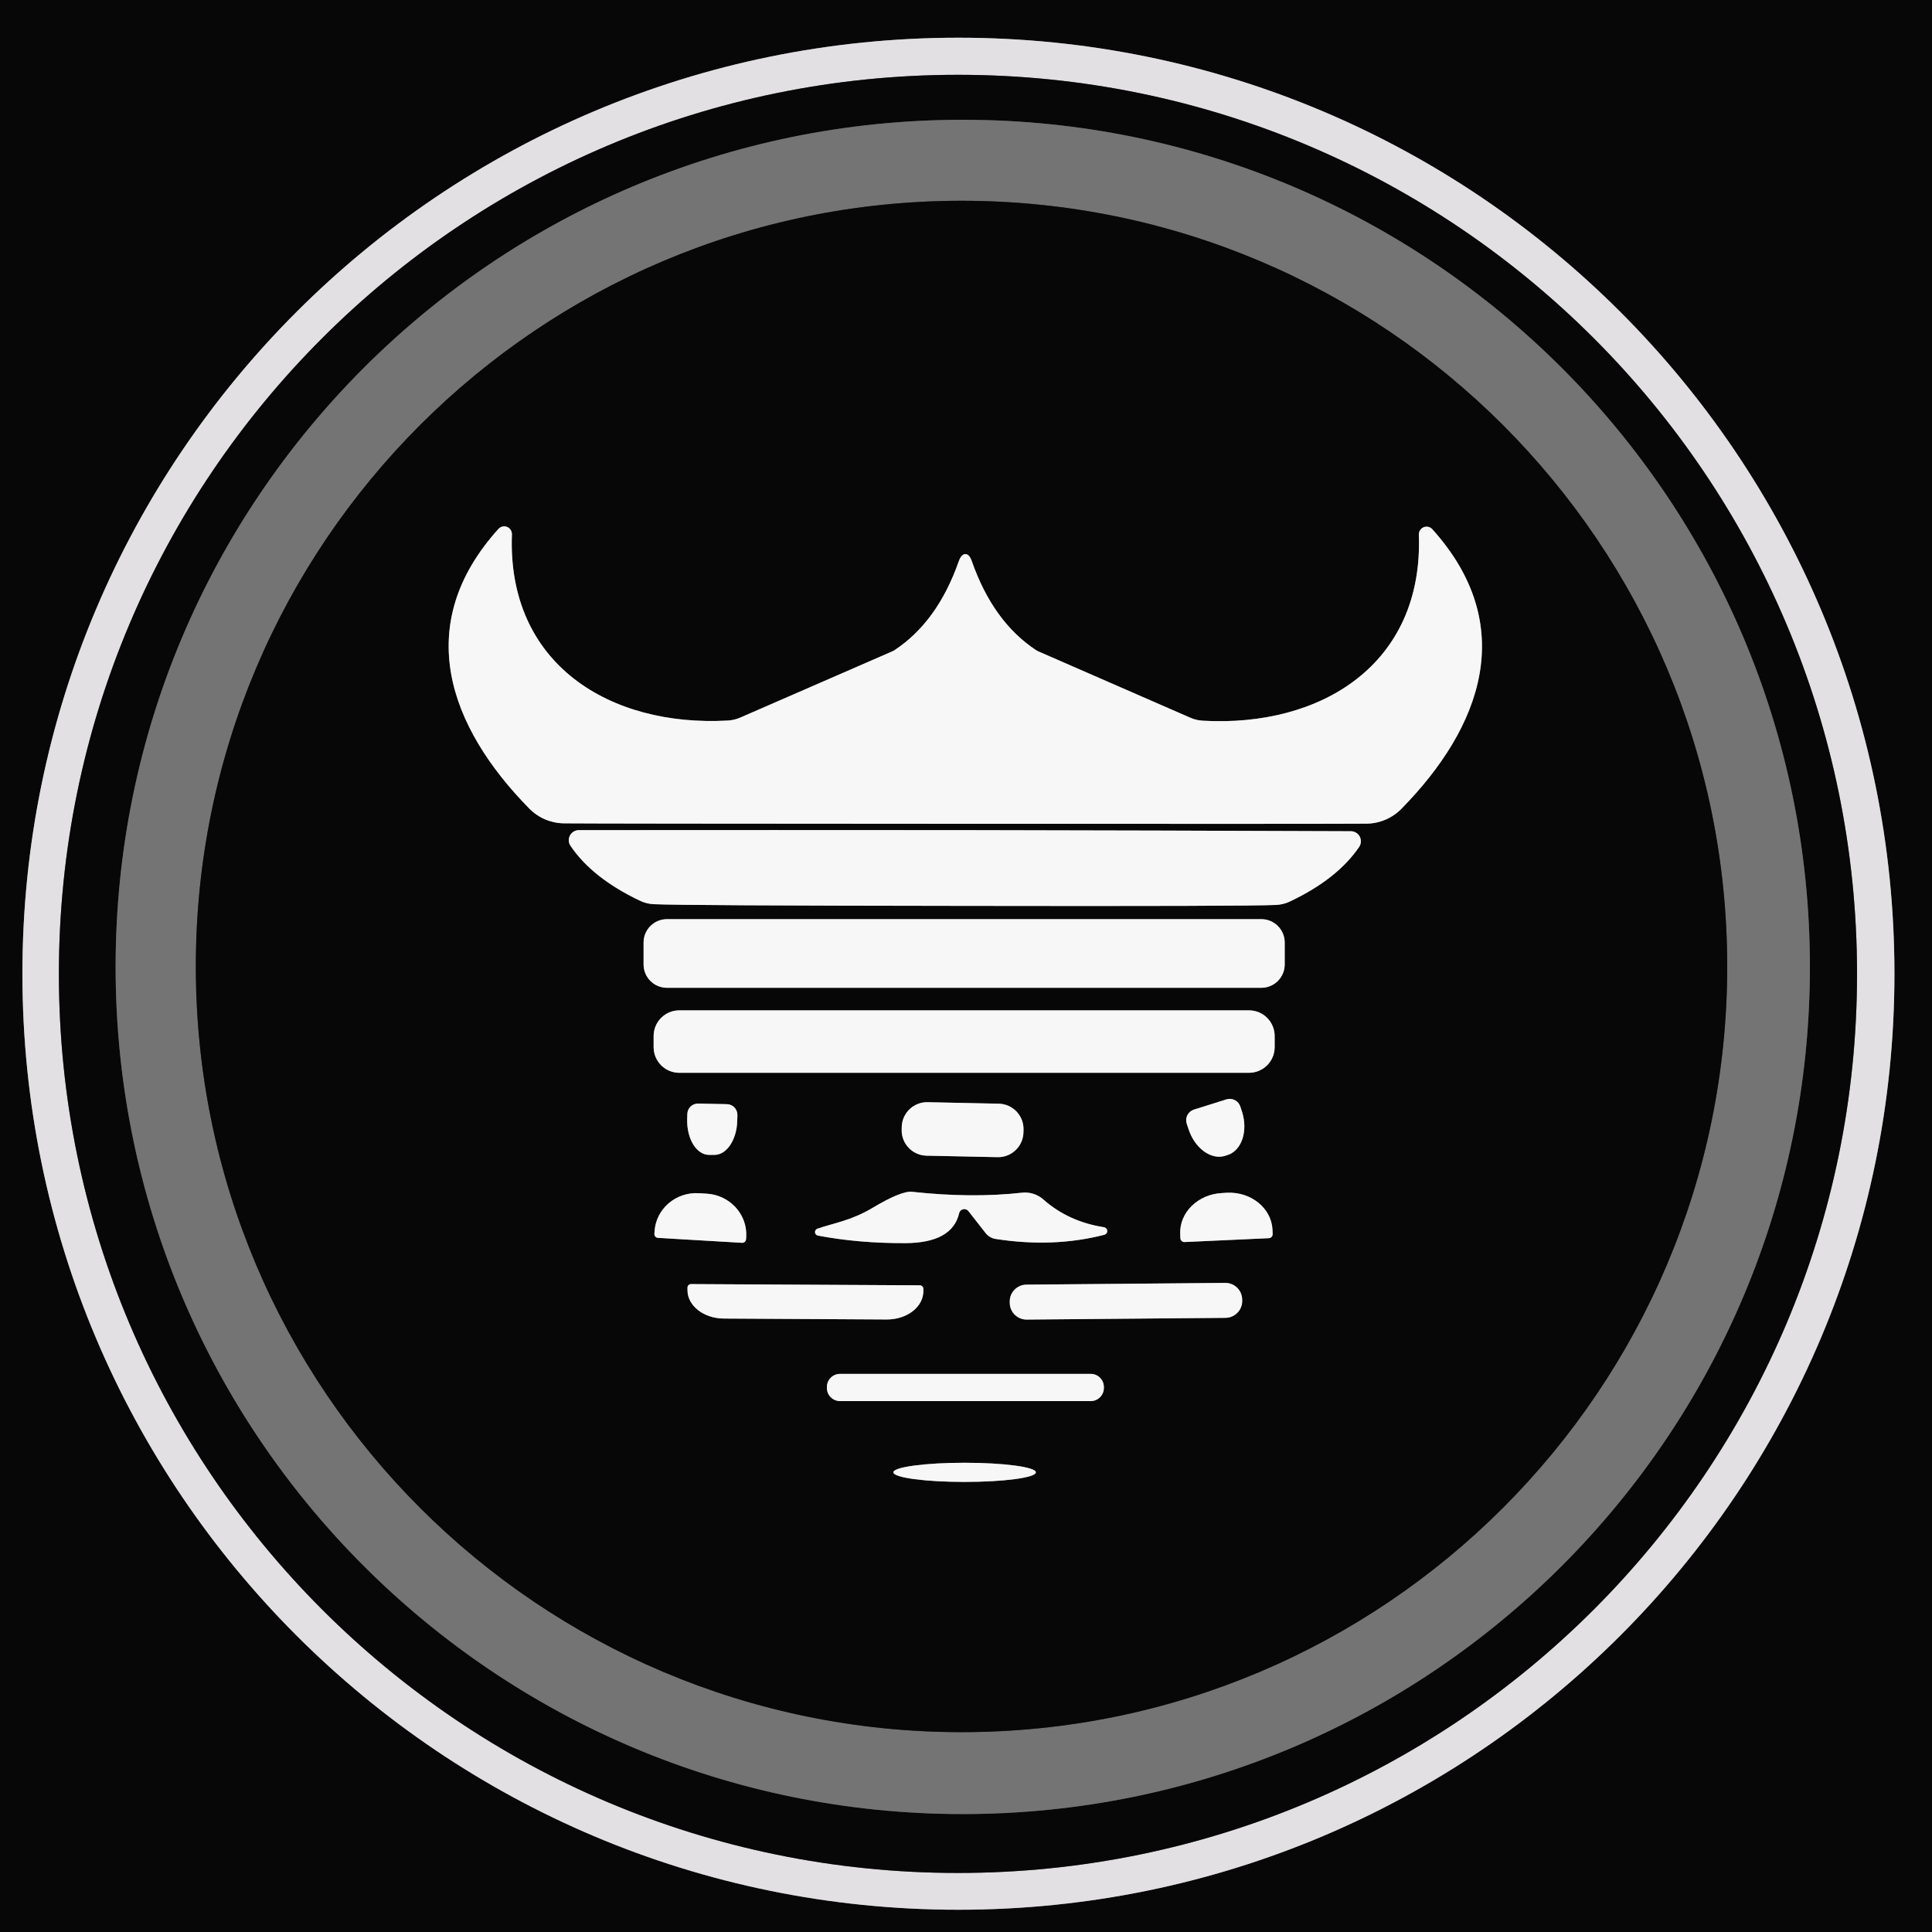
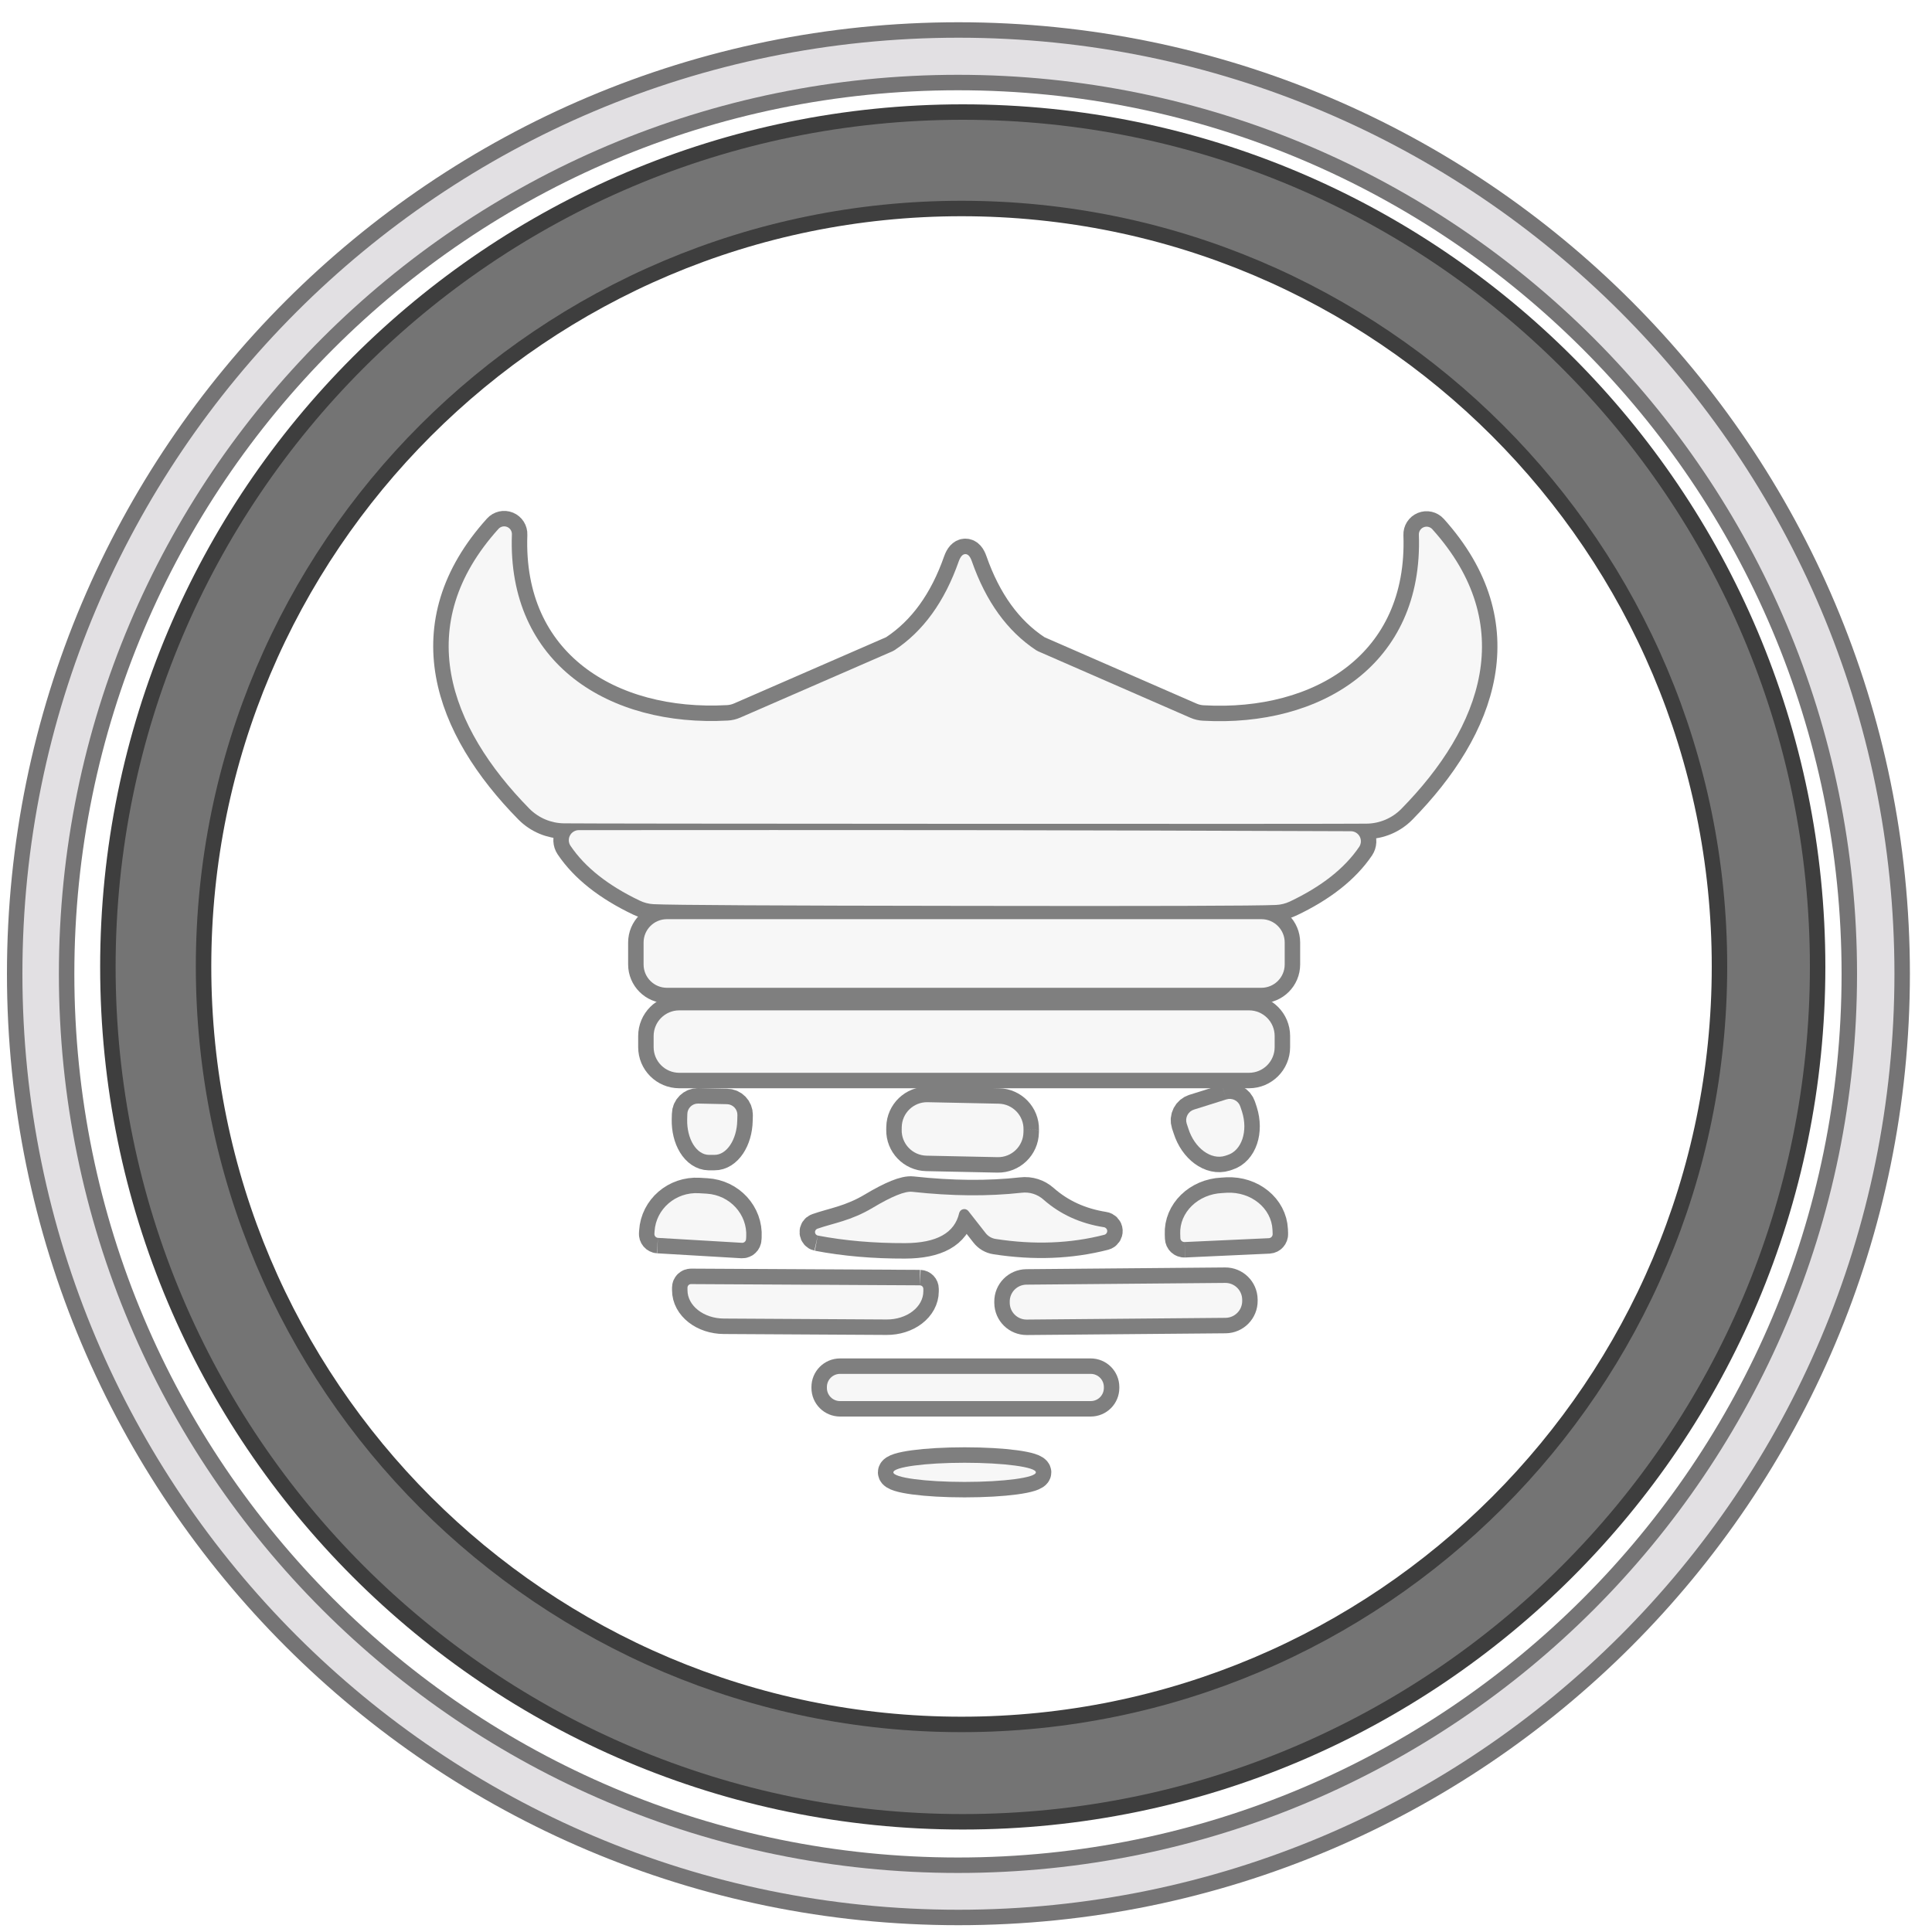
<svg xmlns="http://www.w3.org/2000/svg" version="1.1" viewBox="0.00 0.00 125.00 125.00">
  <g stroke-width="2.00" fill="none" stroke-linecap="butt">
    <path stroke="#757475" vector-effect="non-scaling-stroke" d="   M 122.57 63.00   A 60.56 60.56 0.0 0 0 62.01 2.44   A 60.56 60.56 0.0 0 0 1.45 63.00   A 60.56 60.56 0.0 0 0 62.01 123.56   A 60.56 60.56 0.0 0 0 122.57 63.00" />
    <path stroke="#757475" vector-effect="non-scaling-stroke" d="   M 120.15 63.01   A 58.17 58.17 0.0 0 0 61.98 4.84   A 58.17 58.17 0.0 0 0 3.81 63.01   A 58.17 58.17 0.0 0 0 61.98 121.18   A 58.17 58.17 0.0 0 0 120.15 63.01" />
    <path stroke="#3e3e3e" vector-effect="non-scaling-stroke" d="   M 117.10 62.56   A 54.81 54.81 0.0 0 0 62.29 7.75   A 54.81 54.81 0.0 0 0 7.48 62.56   A 54.81 54.81 0.0 0 0 62.29 117.37   A 54.81 54.81 0.0 0 0 117.10 62.56" />
    <path stroke="#3e3e3e" vector-effect="non-scaling-stroke" d="   M 111.75 62.53   A 49.54 49.54 0.0 0 0 62.21 12.99   A 49.54 49.54 0.0 0 0 12.67 62.53   A 49.54 49.54 0.0 0 0 62.21 112.07   A 49.54 49.54 0.0 0 0 111.75 62.53" />
    <path stroke="#7f7f7f" vector-effect="non-scaling-stroke" d="   M 62.46 35.85   Q 62.20 35.85 62.03 36.32   Q 60.66 40.23 57.87 42.07   A 0.88 0.65 8.3 0 1 57.74 42.14   L 47.89 46.43   A 2.34 2.26 -57.3 0 1 47.08 46.62   C 39.45 47.04 32.81 42.97 33.12 34.58   A 0.50 0.50 0.0 0 0 32.25 34.22   C 26.65 40.42 29.02 47.00 34.25 52.32   A 3.21 3.20 67.8 0 0 36.50 53.27   Q 38.32 53.29 62.45 53.30   Q 86.59 53.31 88.41 53.29   A 3.21 3.20 -67.8 0 0 90.66 52.34   C 95.89 47.02 98.26 40.45 92.67 34.24   A 0.50 0.50 0.0 0 0 91.80 34.60   C 92.10 42.99 85.46 47.06 77.83 46.63   A 2.34 2.26 57.3 0 1 77.02 46.44   L 67.17 42.14   A 0.88 0.65 -8.3 0 1 67.04 42.07   Q 64.25 40.23 62.88 36.32   Q 62.72 35.85 62.46 35.85" />
    <path stroke="#7f7f7f" vector-effect="non-scaling-stroke" d="   M 62.42 58.61   Q 80.69 58.64 82.56 58.55   A 2.38 2.29 29.9 0 0 83.45 58.33   Q 86.53 56.87 87.94 54.79   A 0.65 0.65 0.0 0 0 87.41 53.78   Q 74.67 53.73 62.42 53.71   Q 50.18 53.70 37.44 53.71   A 0.65 0.65 0.0 0 0 36.91 54.72   Q 38.31 56.80 41.39 58.27   A 2.38 2.29 -29.7 0 0 42.28 58.50   Q 44.15 58.59 62.42 58.61" />
    <path stroke="#7f7f7f" vector-effect="non-scaling-stroke" d="   M 83.12 60.98   A 1.51 1.51 0.0 0 0 81.61 59.47   L 43.15 59.47   A 1.51 1.51 0.0 0 0 41.64 60.98   L 41.64 62.40   A 1.51 1.51 0.0 0 0 43.15 63.91   L 81.61 63.91   A 1.51 1.51 0.0 0 0 83.12 62.40   L 83.12 60.98" />
    <path stroke="#7f7f7f" vector-effect="non-scaling-stroke" d="   M 82.47 67.03   A 1.66 1.66 0.0 0 0 80.81 65.37   L 43.95 65.37   A 1.66 1.66 0.0 0 0 42.29 67.03   L 42.29 67.75   A 1.66 1.66 0.0 0 0 43.95 69.41   L 80.81 69.41   A 1.66 1.66 0.0 0 0 82.47 67.75   L 82.47 67.03" />
    <path stroke="#7f7f7f" vector-effect="non-scaling-stroke" d="   M 47.03 71.44   L 45.17 71.40   A 0.69 0.69 0.0 0 0 44.47 72.08   L 44.46 72.44   A 2.25 1.44 -88.8 0 0 45.86 74.72   L 46.22 74.72   A 2.25 1.44 -88.8 0 0 47.70 72.50   L 47.71 72.14   A 0.69 0.69 0.0 0 0 47.03 71.44" />
    <path stroke="#7f7f7f" vector-effect="non-scaling-stroke" d="   M 66.221 73.082   A 1.64 1.64 0.0 0 0 64.616 71.409   L 60.017 71.312   A 1.64 1.64 0.0 0 0 58.343 72.918   L 58.339 73.097   A 1.64 1.64 0.0 0 0 59.944 74.772   L 64.543 74.868   A 1.64 1.64 0.0 0 0 66.217 73.263   L 66.221 73.082" />
    <path stroke="#7f7f7f" vector-effect="non-scaling-stroke" d="   M 79.35 71.13   L 77.25 71.79   A 0.72 0.72 0.0 0 0 76.78 72.70   L 76.89 73.03   A 2.39 1.74 72.4 0 0 79.27 74.78   L 79.42 74.73   A 2.39 1.74 72.4 0 0 80.36 71.93   L 80.25 71.60   A 0.72 0.72 0.0 0 0 79.35 71.13" />
    <path stroke="#7f7f7f" vector-effect="non-scaling-stroke" d="   M 42.57 80.09   L 48.01 80.41   A 0.25 0.25 0.0 0 0 48.27 80.17   L 48.28 80.02   A 2.72 2.64 3.4 0 0 45.72 77.23   L 45.22 77.20   A 2.72 2.64 3.4 0 0 42.35 79.67   L 42.34 79.82   A 0.25 0.25 0.0 0 0 42.57 80.09" />
    <path stroke="#7f7f7f" vector-effect="non-scaling-stroke" d="   M 52.91 79.94   Q 55.52 80.44 58.56 80.43   Q 61.62 80.42 62.06 78.48   A 0.34 0.34 0.0 0 1 62.65 78.35   L 63.77 79.78   A 1.02 1.01 75.1 0 0 64.42 80.16   Q 68.15 80.74 71.45 79.89   A 0.25 0.25 0.0 0 0 71.42 79.40   Q 69.13 79.04 67.52 77.62   A 1.80 1.79 62.3 0 0 66.10 77.17   Q 62.86 77.53 59.02 77.11   Q 58.33 77.03 56.47 78.14   C 55.05 78.99 53.90 79.14 52.88 79.50   A 0.23 0.23 0.0 0 0 52.91 79.94" />
    <path stroke="#7f7f7f" vector-effect="non-scaling-stroke" d="   M 76.64 80.36   L 82.10 80.11   A 0.26 0.26 0.0 0 0 82.34 79.84   L 82.33 79.57   A 2.83 2.53 -2.6 0 0 79.39 77.17   L 79.07 77.19   A 2.83 2.53 -2.6 0 0 76.36 79.84   L 76.37 80.11   A 0.26 0.26 0.0 0 0 76.64 80.36" />
    <path stroke="#7f7f7f" vector-effect="non-scaling-stroke" d="   M 59.52 83.16   L 44.72 83.08   A 0.23 0.23 0.0 0 0 44.48 83.31   L 44.48 83.47   A 2.36 1.83 0.3 0 0 46.83 85.31   L 57.37 85.37   A 2.36 1.83 0.3 0 0 59.74 83.55   L 59.74 83.39   A 0.23 0.23 0.0 0 0 59.52 83.16" />
    <path stroke="#7f7f7f" vector-effect="non-scaling-stroke" d="   M 80.369 84.084   A 1.09 1.09 0.0 0 0 79.27 83.004   L 66.41 83.116   A 1.09 1.09 0.0 0 0 65.33 84.216   L 65.331 84.296   A 1.09 1.09 0.0 0 0 66.43 85.376   L 79.29 85.264   A 1.09 1.09 0.0 0 0 80.37 84.164   L 80.369 84.084" />
    <path stroke="#7f7f7f" vector-effect="non-scaling-stroke" d="   M 71.42 89.74   A 0.85 0.85 0.0 0 0 70.57 88.89   L 54.35 88.89   A 0.85 0.85 0.0 0 0 53.50 89.74   L 53.50 89.80   A 0.85 0.85 0.0 0 0 54.35 90.65   L 70.57 90.65   A 0.85 0.85 0.0 0 0 71.42 89.80   L 71.42 89.74" />
    <path stroke="#7f7f7f" vector-effect="non-scaling-stroke" d="   M 67.02 95.26   A 4.61 0.62 0.0 0 0 62.41 94.64   A 4.61 0.62 0.0 0 0 57.80 95.26   A 4.61 0.62 0.0 0 0 62.41 95.88   A 4.61 0.62 0.0 0 0 67.02 95.26" />
  </g>
-   <path fill="#070707" d="   M 125.00 0.00   L 125.00 125.00   L 0.00 125.00   L 0.00 0.00   L 125.00 0.00   Z   M 122.57 63.00   A 60.56 60.56 0.0 0 0 62.01 2.44   A 60.56 60.56 0.0 0 0 1.45 63.00   A 60.56 60.56 0.0 0 0 62.01 123.56   A 60.56 60.56 0.0 0 0 122.57 63.00   Z" />
+   <path fill="none" d="   M 125.00 0.00   L 125.00 125.00   L 0.00 125.00   L 0.00 0.00   L 125.00 0.00   Z   M 122.57 63.00   A 60.56 60.56 0.0 0 0 62.01 2.44   A 60.56 60.56 0.0 0 0 1.45 63.00   A 60.56 60.56 0.0 0 0 62.01 123.56   A 60.56 60.56 0.0 0 0 122.57 63.00   Z" />
  <path fill="#e2e0e3" d="   M 122.57 63.00   A 60.56 60.56 0.0 0 1 62.01 123.56   A 60.56 60.56 0.0 0 1 1.45 63.00   A 60.56 60.56 0.0 0 1 62.01 2.44   A 60.56 60.56 0.0 0 1 122.57 63.00   Z   M 120.15 63.01   A 58.17 58.17 0.0 0 0 61.98 4.84   A 58.17 58.17 0.0 0 0 3.81 63.01   A 58.17 58.17 0.0 0 0 61.98 121.18   A 58.17 58.17 0.0 0 0 120.15 63.01   Z" />
-   <path fill="#070707" d="   M 120.15 63.01   A 58.17 58.17 0.0 0 1 61.98 121.18   A 58.17 58.17 0.0 0 1 3.81 63.01   A 58.17 58.17 0.0 0 1 61.98 4.84   A 58.17 58.17 0.0 0 1 120.15 63.01   Z   M 117.10 62.56   A 54.81 54.81 0.0 0 0 62.29 7.75   A 54.81 54.81 0.0 0 0 7.48 62.56   A 54.81 54.81 0.0 0 0 62.29 117.37   A 54.81 54.81 0.0 0 0 117.10 62.56   Z" />
+   <path fill="none" d="   M 120.15 63.01   A 58.17 58.17 0.0 0 1 61.98 121.18   A 58.17 58.17 0.0 0 1 3.81 63.01   A 58.17 58.17 0.0 0 1 61.98 4.84   A 58.17 58.17 0.0 0 1 120.15 63.01   Z   M 117.10 62.56   A 54.81 54.81 0.0 0 0 62.29 7.75   A 54.81 54.81 0.0 0 0 7.48 62.56   A 54.81 54.81 0.0 0 0 62.29 117.37   A 54.81 54.81 0.0 0 0 117.10 62.56   Z" />
  <path fill="#747474" d="   M 117.10 62.56   A 54.81 54.81 0.0 0 1 62.29 117.37   A 54.81 54.81 0.0 0 1 7.48 62.56   A 54.81 54.81 0.0 0 1 62.29 7.75   A 54.81 54.81 0.0 0 1 117.10 62.56   Z   M 111.75 62.53   A 49.54 49.54 0.0 0 0 62.21 12.99   A 49.54 49.54 0.0 0 0 12.67 62.53   A 49.54 49.54 0.0 0 0 62.21 112.07   A 49.54 49.54 0.0 0 0 111.75 62.53   Z" />
-   <path fill="#070707" d="   M 111.75 62.53   A 49.54 49.54 0.0 0 1 62.21 112.07   A 49.54 49.54 0.0 0 1 12.67 62.53   A 49.54 49.54 0.0 0 1 62.21 12.99   A 49.54 49.54 0.0 0 1 111.75 62.53   Z   M 62.46 35.85   Q 62.20 35.85 62.03 36.32   Q 60.66 40.23 57.87 42.07   A 0.88 0.65 8.3 0 1 57.74 42.14   L 47.89 46.43   A 2.34 2.26 -57.3 0 1 47.08 46.62   C 39.45 47.04 32.81 42.97 33.12 34.58   A 0.50 0.50 0.0 0 0 32.25 34.22   C 26.65 40.42 29.02 47.00 34.25 52.32   A 3.21 3.20 67.8 0 0 36.50 53.27   Q 38.32 53.29 62.45 53.30   Q 86.59 53.31 88.41 53.29   A 3.21 3.20 -67.8 0 0 90.66 52.34   C 95.89 47.02 98.26 40.45 92.67 34.24   A 0.50 0.50 0.0 0 0 91.80 34.60   C 92.10 42.99 85.46 47.06 77.83 46.63   A 2.34 2.26 57.3 0 1 77.02 46.44   L 67.17 42.14   A 0.88 0.65 -8.3 0 1 67.04 42.07   Q 64.25 40.23 62.88 36.32   Q 62.72 35.85 62.46 35.85   Z   M 62.42 58.61   Q 80.69 58.64 82.56 58.55   A 2.38 2.29 29.9 0 0 83.45 58.33   Q 86.53 56.87 87.94 54.79   A 0.65 0.65 0.0 0 0 87.41 53.78   Q 74.67 53.73 62.42 53.71   Q 50.18 53.70 37.44 53.71   A 0.65 0.65 0.0 0 0 36.91 54.72   Q 38.31 56.80 41.39 58.27   A 2.38 2.29 -29.7 0 0 42.28 58.50   Q 44.15 58.59 62.42 58.61   Z   M 83.12 60.98   A 1.51 1.51 0.0 0 0 81.61 59.47   L 43.15 59.47   A 1.51 1.51 0.0 0 0 41.64 60.98   L 41.64 62.40   A 1.51 1.51 0.0 0 0 43.15 63.91   L 81.61 63.91   A 1.51 1.51 0.0 0 0 83.12 62.40   L 83.12 60.98   Z   M 82.47 67.03   A 1.66 1.66 0.0 0 0 80.81 65.37   L 43.95 65.37   A 1.66 1.66 0.0 0 0 42.29 67.03   L 42.29 67.75   A 1.66 1.66 0.0 0 0 43.95 69.41   L 80.81 69.41   A 1.66 1.66 0.0 0 0 82.47 67.75   L 82.47 67.03   Z   M 47.03 71.44   L 45.17 71.40   A 0.69 0.69 0.0 0 0 44.47 72.08   L 44.46 72.44   A 2.25 1.44 -88.8 0 0 45.86 74.72   L 46.22 74.72   A 2.25 1.44 -88.8 0 0 47.70 72.50   L 47.71 72.14   A 0.69 0.69 0.0 0 0 47.03 71.44   Z   M 66.221 73.082   A 1.64 1.64 0.0 0 0 64.616 71.409   L 60.017 71.312   A 1.64 1.64 0.0 0 0 58.343 72.918   L 58.339 73.097   A 1.64 1.64 0.0 0 0 59.944 74.772   L 64.543 74.868   A 1.64 1.64 0.0 0 0 66.217 73.263   L 66.221 73.082   Z   M 79.35 71.13   L 77.25 71.79   A 0.72 0.72 0.0 0 0 76.78 72.70   L 76.89 73.03   A 2.39 1.74 72.4 0 0 79.27 74.78   L 79.42 74.73   A 2.39 1.74 72.4 0 0 80.36 71.93   L 80.25 71.60   A 0.72 0.72 0.0 0 0 79.35 71.13   Z   M 42.57 80.09   L 48.01 80.41   A 0.25 0.25 0.0 0 0 48.27 80.17   L 48.28 80.02   A 2.72 2.64 3.4 0 0 45.72 77.23   L 45.22 77.20   A 2.72 2.64 3.4 0 0 42.35 79.67   L 42.34 79.82   A 0.25 0.25 0.0 0 0 42.57 80.09   Z   M 52.91 79.94   Q 55.52 80.44 58.56 80.43   Q 61.62 80.42 62.06 78.48   A 0.34 0.34 0.0 0 1 62.65 78.35   L 63.77 79.78   A 1.02 1.01 75.1 0 0 64.42 80.16   Q 68.15 80.74 71.45 79.89   A 0.25 0.25 0.0 0 0 71.42 79.40   Q 69.13 79.04 67.52 77.62   A 1.80 1.79 62.3 0 0 66.10 77.17   Q 62.86 77.53 59.02 77.11   Q 58.33 77.03 56.47 78.14   C 55.05 78.99 53.90 79.14 52.88 79.50   A 0.23 0.23 0.0 0 0 52.91 79.94   Z   M 76.64 80.36   L 82.10 80.11   A 0.26 0.26 0.0 0 0 82.34 79.84   L 82.33 79.57   A 2.83 2.53 -2.6 0 0 79.39 77.17   L 79.07 77.19   A 2.83 2.53 -2.6 0 0 76.36 79.84   L 76.37 80.11   A 0.26 0.26 0.0 0 0 76.64 80.36   Z   M 59.52 83.16   L 44.72 83.08   A 0.23 0.23 0.0 0 0 44.48 83.31   L 44.48 83.47   A 2.36 1.83 0.3 0 0 46.83 85.31   L 57.37 85.37   A 2.36 1.83 0.3 0 0 59.74 83.55   L 59.74 83.39   A 0.23 0.23 0.0 0 0 59.52 83.16   Z   M 80.369 84.084   A 1.09 1.09 0.0 0 0 79.27 83.004   L 66.41 83.116   A 1.09 1.09 0.0 0 0 65.33 84.216   L 65.331 84.296   A 1.09 1.09 0.0 0 0 66.43 85.376   L 79.29 85.264   A 1.09 1.09 0.0 0 0 80.37 84.164   L 80.369 84.084   Z   M 71.42 89.74   A 0.85 0.85 0.0 0 0 70.57 88.89   L 54.35 88.89   A 0.85 0.85 0.0 0 0 53.50 89.74   L 53.50 89.80   A 0.85 0.85 0.0 0 0 54.35 90.65   L 70.57 90.65   A 0.85 0.85 0.0 0 0 71.42 89.80   L 71.42 89.74   Z   M 67.02 95.26   A 4.61 0.62 0.0 0 0 62.41 94.64   A 4.61 0.62 0.0 0 0 57.80 95.26   A 4.61 0.62 0.0 0 0 62.41 95.88   A 4.61 0.62 0.0 0 0 67.02 95.26   Z" />
+   <path fill="none" d="   M 111.75 62.53   A 49.54 49.54 0.0 0 1 62.21 112.07   A 49.54 49.54 0.0 0 1 12.67 62.53   A 49.54 49.54 0.0 0 1 62.21 12.99   A 49.54 49.54 0.0 0 1 111.75 62.53   Z   M 62.46 35.85   Q 62.20 35.85 62.03 36.32   Q 60.66 40.23 57.87 42.07   A 0.88 0.65 8.3 0 1 57.74 42.14   L 47.89 46.43   A 2.34 2.26 -57.3 0 1 47.08 46.62   C 39.45 47.04 32.81 42.97 33.12 34.58   A 0.50 0.50 0.0 0 0 32.25 34.22   C 26.65 40.42 29.02 47.00 34.25 52.32   A 3.21 3.20 67.8 0 0 36.50 53.27   Q 38.32 53.29 62.45 53.30   Q 86.59 53.31 88.41 53.29   A 3.21 3.20 -67.8 0 0 90.66 52.34   C 95.89 47.02 98.26 40.45 92.67 34.24   A 0.50 0.50 0.0 0 0 91.80 34.60   C 92.10 42.99 85.46 47.06 77.83 46.63   A 2.34 2.26 57.3 0 1 77.02 46.44   L 67.17 42.14   A 0.88 0.65 -8.3 0 1 67.04 42.07   Q 64.25 40.23 62.88 36.32   Q 62.72 35.85 62.46 35.85   Z   M 62.42 58.61   Q 80.69 58.64 82.56 58.55   A 2.38 2.29 29.9 0 0 83.45 58.33   Q 86.53 56.87 87.94 54.79   A 0.65 0.65 0.0 0 0 87.41 53.78   Q 74.67 53.73 62.42 53.71   Q 50.18 53.70 37.44 53.71   A 0.65 0.65 0.0 0 0 36.91 54.72   Q 38.31 56.80 41.39 58.27   A 2.38 2.29 -29.7 0 0 42.28 58.50   Q 44.15 58.59 62.42 58.61   Z   M 83.12 60.98   A 1.51 1.51 0.0 0 0 81.61 59.47   L 43.15 59.47   A 1.51 1.51 0.0 0 0 41.64 60.98   L 41.64 62.40   A 1.51 1.51 0.0 0 0 43.15 63.91   L 81.61 63.91   A 1.51 1.51 0.0 0 0 83.12 62.40   L 83.12 60.98   Z   M 82.47 67.03   A 1.66 1.66 0.0 0 0 80.81 65.37   L 43.95 65.37   A 1.66 1.66 0.0 0 0 42.29 67.03   L 42.29 67.75   A 1.66 1.66 0.0 0 0 43.95 69.41   L 80.81 69.41   A 1.66 1.66 0.0 0 0 82.47 67.75   L 82.47 67.03   Z   M 47.03 71.44   L 45.17 71.40   A 0.69 0.69 0.0 0 0 44.47 72.08   L 44.46 72.44   A 2.25 1.44 -88.8 0 0 45.86 74.72   L 46.22 74.72   A 2.25 1.44 -88.8 0 0 47.70 72.50   L 47.71 72.14   A 0.69 0.69 0.0 0 0 47.03 71.44   Z   M 66.221 73.082   A 1.64 1.64 0.0 0 0 64.616 71.409   L 60.017 71.312   A 1.64 1.64 0.0 0 0 58.343 72.918   L 58.339 73.097   A 1.64 1.64 0.0 0 0 59.944 74.772   L 64.543 74.868   A 1.64 1.64 0.0 0 0 66.217 73.263   L 66.221 73.082   Z   M 79.35 71.13   L 77.25 71.79   A 0.72 0.72 0.0 0 0 76.78 72.70   L 76.89 73.03   A 2.39 1.74 72.4 0 0 79.27 74.78   L 79.42 74.73   A 2.39 1.74 72.4 0 0 80.36 71.93   L 80.25 71.60   A 0.72 0.72 0.0 0 0 79.35 71.13   Z   M 42.57 80.09   L 48.01 80.41   A 0.25 0.25 0.0 0 0 48.27 80.17   L 48.28 80.02   A 2.72 2.64 3.4 0 0 45.72 77.23   L 45.22 77.20   A 2.72 2.64 3.4 0 0 42.35 79.67   L 42.34 79.82   A 0.25 0.25 0.0 0 0 42.57 80.09   Z   M 52.91 79.94   Q 55.52 80.44 58.56 80.43   Q 61.62 80.42 62.06 78.48   A 0.34 0.34 0.0 0 1 62.65 78.35   L 63.77 79.78   A 1.02 1.01 75.1 0 0 64.42 80.16   Q 68.15 80.74 71.45 79.89   A 0.25 0.25 0.0 0 0 71.42 79.40   Q 69.13 79.04 67.52 77.62   A 1.80 1.79 62.3 0 0 66.10 77.17   Q 62.86 77.53 59.02 77.11   Q 58.33 77.03 56.47 78.14   C 55.05 78.99 53.90 79.14 52.88 79.50   A 0.23 0.23 0.0 0 0 52.91 79.94   Z   M 76.64 80.36   L 82.10 80.11   A 0.26 0.26 0.0 0 0 82.34 79.84   L 82.33 79.57   A 2.83 2.53 -2.6 0 0 79.39 77.17   L 79.07 77.19   A 2.83 2.53 -2.6 0 0 76.36 79.84   L 76.37 80.11   A 0.26 0.26 0.0 0 0 76.64 80.36   Z   M 59.52 83.16   L 44.72 83.08   A 0.23 0.23 0.0 0 0 44.48 83.31   L 44.48 83.47   A 2.36 1.83 0.3 0 0 46.83 85.31   L 57.37 85.37   A 2.36 1.83 0.3 0 0 59.74 83.55   L 59.74 83.39   A 0.23 0.23 0.0 0 0 59.52 83.16   Z   M 80.369 84.084   A 1.09 1.09 0.0 0 0 79.27 83.004   L 66.41 83.116   A 1.09 1.09 0.0 0 0 65.33 84.216   L 65.331 84.296   A 1.09 1.09 0.0 0 0 66.43 85.376   L 79.29 85.264   A 1.09 1.09 0.0 0 0 80.37 84.164   L 80.369 84.084   Z   M 71.42 89.74   A 0.85 0.85 0.0 0 0 70.57 88.89   L 54.35 88.89   A 0.85 0.85 0.0 0 0 53.50 89.74   L 53.50 89.80   A 0.85 0.85 0.0 0 0 54.35 90.65   L 70.57 90.65   A 0.85 0.85 0.0 0 0 71.42 89.80   L 71.42 89.74   Z   M 67.02 95.26   A 4.61 0.62 0.0 0 0 62.41 94.64   A 4.61 0.62 0.0 0 0 57.80 95.26   A 4.61 0.62 0.0 0 0 62.41 95.88   A 4.61 0.62 0.0 0 0 67.02 95.26   Z" />
  <path fill="#f7f7f7" d="   M 62.45 53.30   Q 38.32 53.29 36.50 53.27   A 3.21 3.20 67.8 0 1 34.25 52.32   C 29.02 47.00 26.65 40.42 32.25 34.22   A 0.50 0.50 0.0 0 1 33.12 34.58   C 32.81 42.97 39.45 47.04 47.08 46.62   A 2.34 2.26 -57.3 0 0 47.89 46.43   L 57.74 42.14   A 0.88 0.65 8.3 0 0 57.87 42.07   Q 60.66 40.23 62.03 36.32   Q 62.20 35.85 62.46 35.85   Q 62.72 35.85 62.88 36.32   Q 64.25 40.23 67.04 42.07   A 0.88 0.65 -8.3 0 0 67.17 42.14   L 77.02 46.44   A 2.34 2.26 57.3 0 0 77.83 46.63   C 85.46 47.06 92.10 42.99 91.80 34.60   A 0.50 0.50 0.0 0 1 92.67 34.24   C 98.26 40.45 95.89 47.02 90.66 52.34   A 3.21 3.20 -67.8 0 1 88.41 53.29   Q 86.59 53.31 62.45 53.30   Z" />
  <path fill="#f7f7f7" d="   M 62.42 53.71   Q 74.67 53.73 87.41 53.78   A 0.65 0.65 0.0 0 1 87.94 54.79   Q 86.53 56.87 83.45 58.33   A 2.38 2.29 29.9 0 1 82.56 58.55   Q 80.69 58.64 62.42 58.61   Q 44.15 58.59 42.28 58.50   A 2.38 2.29 -29.7 0 1 41.39 58.27   Q 38.31 56.80 36.91 54.72   A 0.65 0.65 0.0 0 1 37.44 53.71   Q 50.18 53.70 62.42 53.71   Z" />
  <rect fill="#f7f7f7" x="41.64" y="59.47" width="41.48" height="4.44" rx="1.51" />
  <rect fill="#f7f7f7" x="42.29" y="65.37" width="40.18" height="4.04" rx="1.66" />
  <path fill="#f7f7f7" d="   M 47.03 71.44   A 0.69 0.69 0.0 0 1 47.71 72.14   L 47.70 72.50   A 2.25 1.44 -88.8 0 1 46.22 74.72   L 45.86 74.72   A 2.25 1.44 -88.8 0 1 44.46 72.44   L 44.47 72.08   A 0.69 0.69 0.0 0 1 45.17 71.40   L 47.03 71.44   Z" />
  <rect fill="#f7f7f7" x="-3.94" y="-1.73" transform="translate(62.28,73.09) rotate(1.2)" width="7.88" height="3.46" rx="1.64" />
  <path fill="#f7f7f7" d="   M 79.35 71.13   A 0.72 0.72 0.0 0 1 80.25 71.60   L 80.36 71.93   A 2.39 1.74 72.4 0 1 79.42 74.73   L 79.27 74.78   A 2.39 1.74 72.4 0 1 76.89 73.03   L 76.78 72.70   A 0.72 0.72 0.0 0 1 77.25 71.79   L 79.35 71.13   Z" />
  <path fill="#f7f7f7" d="   M 42.57 80.09   A 0.25 0.25 0.0 0 1 42.34 79.82   L 42.35 79.67   A 2.72 2.64 3.4 0 1 45.22 77.20   L 45.72 77.23   A 2.72 2.64 3.4 0 1 48.28 80.02   L 48.27 80.17   A 0.25 0.25 0.0 0 1 48.01 80.41   L 42.57 80.09   Z" />
  <path fill="#f7f7f7" d="   M 52.88 79.50   C 53.90 79.14 55.05 78.99 56.47 78.14   Q 58.33 77.03 59.02 77.11   Q 62.86 77.53 66.10 77.17   A 1.80 1.79 62.3 0 1 67.52 77.62   Q 69.13 79.04 71.42 79.40   A 0.25 0.25 0.0 0 1 71.45 79.89   Q 68.15 80.74 64.42 80.16   A 1.02 1.01 75.1 0 1 63.77 79.78   L 62.65 78.35   A 0.34 0.34 0.0 0 0 62.06 78.48   Q 61.62 80.42 58.56 80.43   Q 55.52 80.44 52.91 79.94   A 0.23 0.23 0.0 0 1 52.88 79.50   Z" />
  <path fill="#f7f7f7" d="   M 76.64 80.36   A 0.26 0.26 0.0 0 1 76.37 80.11   L 76.36 79.84   A 2.83 2.53 -2.6 0 1 79.07 77.19   L 79.39 77.17   A 2.83 2.53 -2.6 0 1 82.33 79.57   L 82.34 79.84   A 0.26 0.26 0.0 0 1 82.10 80.11   L 76.64 80.36   Z" />
  <path fill="#f7f7f7" d="   M 59.52 83.16   A 0.23 0.23 0.0 0 1 59.74 83.39   L 59.74 83.55   A 2.36 1.83 0.3 0 1 57.37 85.37   L 46.83 85.31   A 2.36 1.83 0.3 0 1 44.48 83.47   L 44.48 83.31   A 0.23 0.23 0.0 0 1 44.72 83.08   L 59.52 83.16   Z" />
  <rect fill="#f7f7f7" x="-7.52" y="-1.13" transform="translate(72.85,84.19) rotate(-0.5)" width="15.04" height="2.26" rx="1.09" />
  <rect fill="#f7f7f7" x="53.50" y="88.89" width="17.92" height="1.76" rx="0.85" />
  <ellipse fill="#f7f7f7" cx="62.41" cy="95.26" rx="4.61" ry="0.62" />
</svg>
